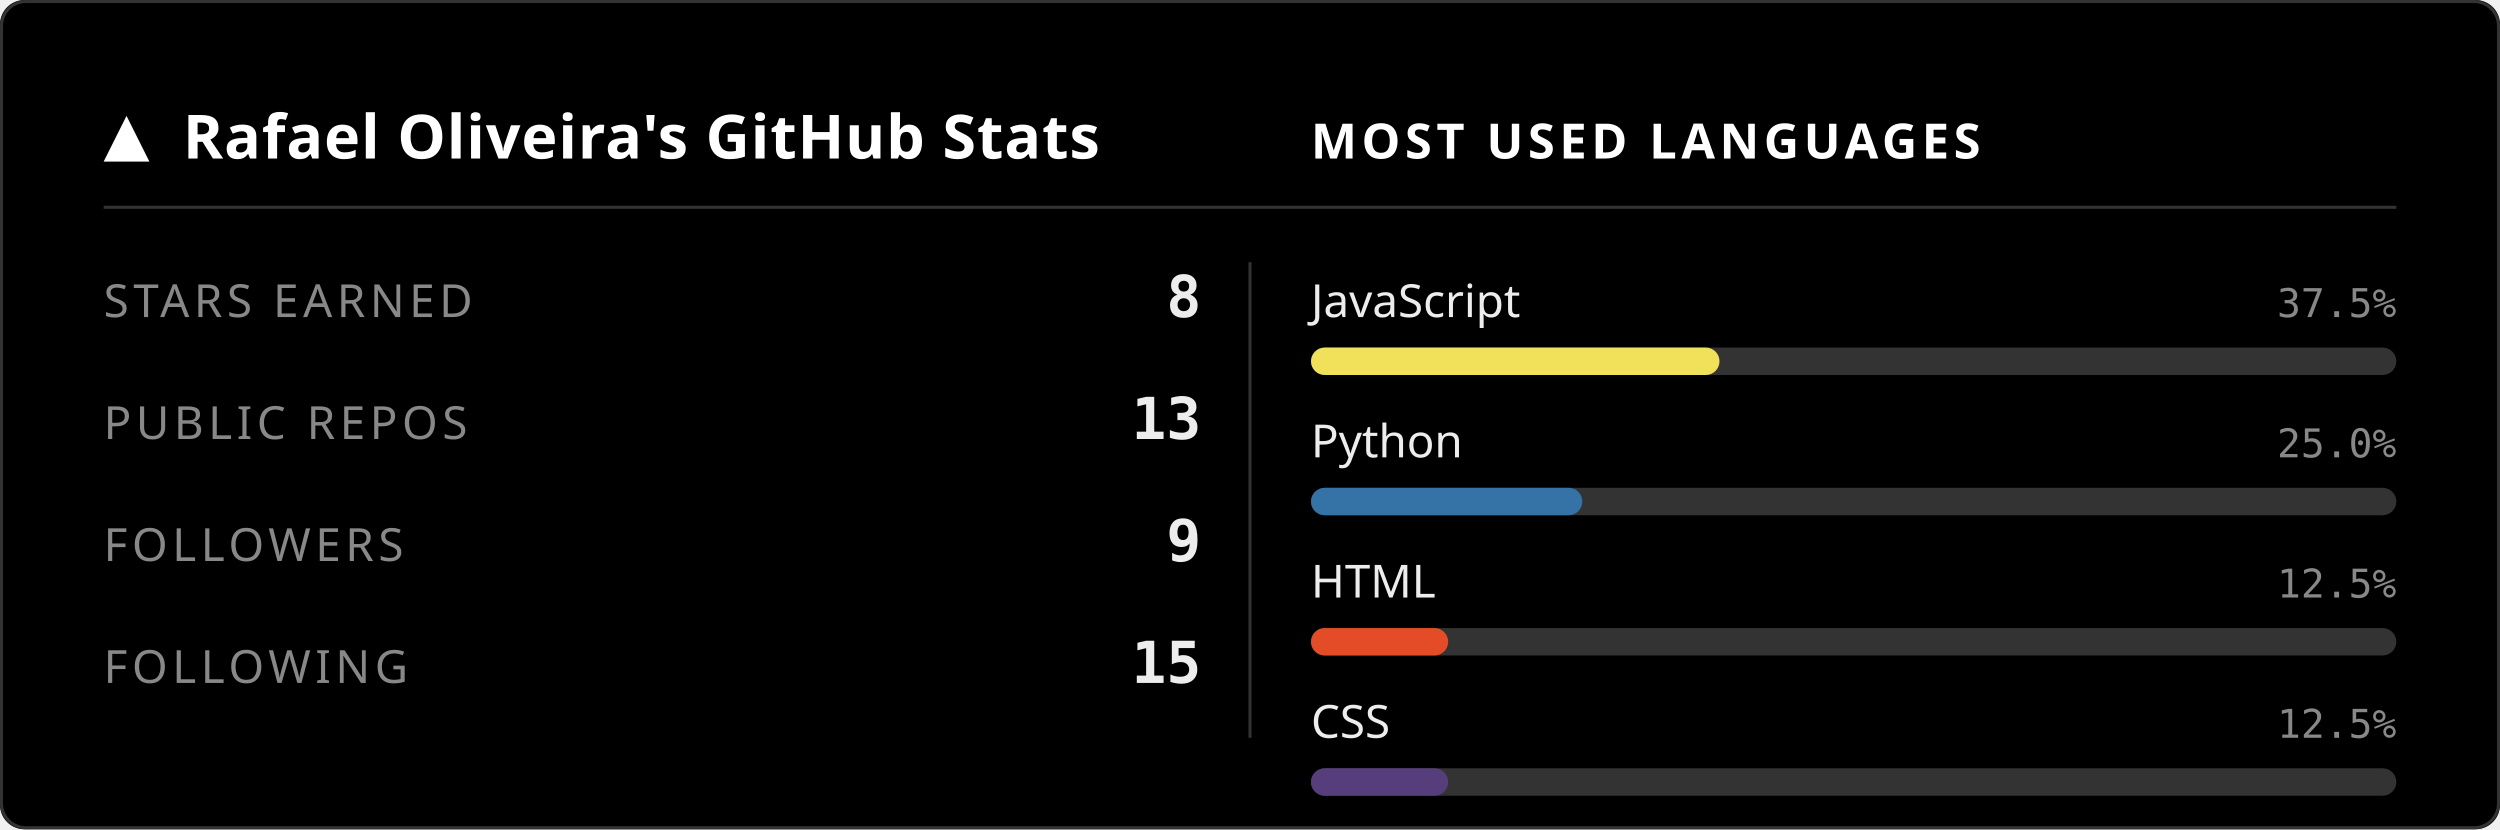
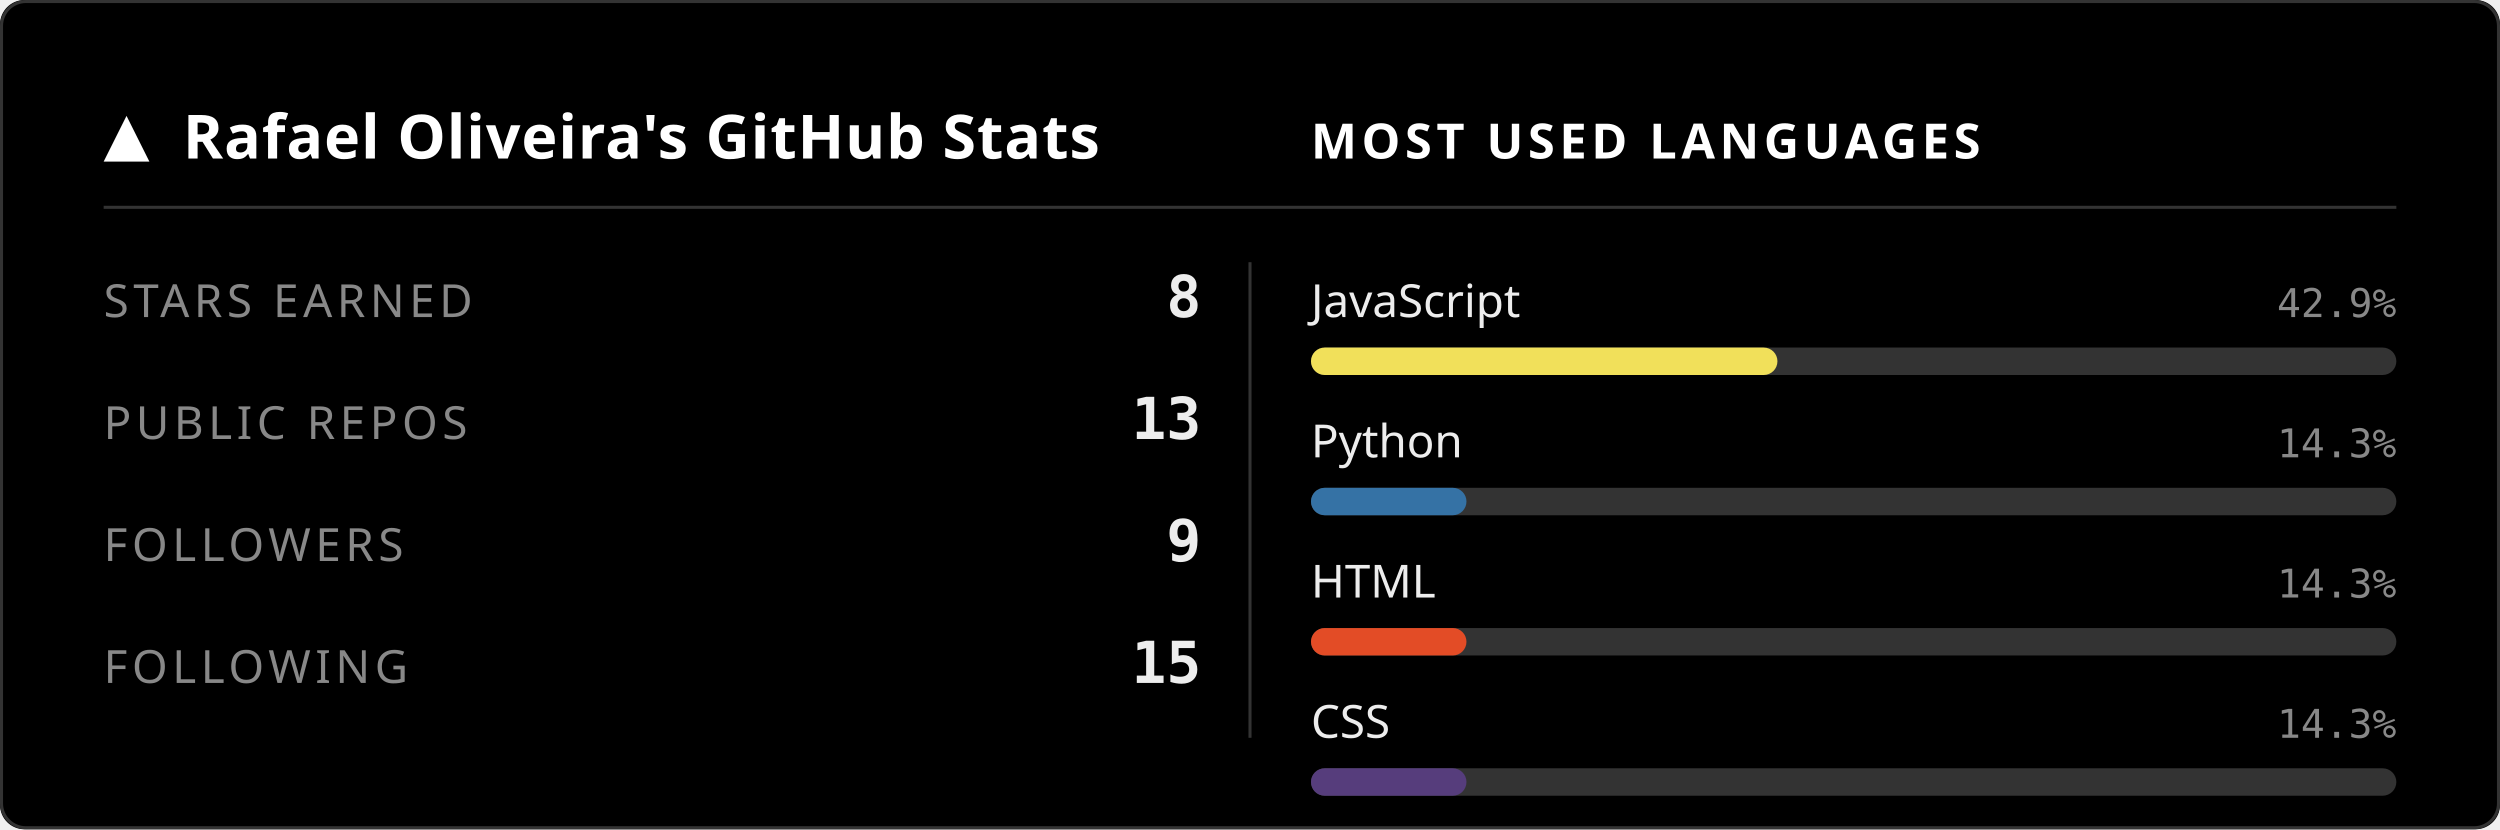
<svg xmlns="http://www.w3.org/2000/svg" width="820" height="272" viewBox="0 0 820 272" fill="none" role="img">
  <style>
-     .bar-fill { transform-origin: left center; animation: gg-grow 0.9s ease-out; }
-     .vbar { transform-origin: center bottom; animation: gg-rise 0.9s ease-out; }
-     .gg-seg { animation: gg-fade 0.8s ease-out; }
-     .gg-ring { animation: gg-fade 1s ease-out; }
+     .bar-fill { transform-box: fill-box; transform-origin: left center; animation: gg-grow 0.9s ease-out backwards; }
+     .vbar { transform-box: fill-box; transform-origin: center bottom; animation: gg-rise 0.9s ease-out backwards; }
+     .gg-seg { animation: gg-fade 0.8s ease-out backwards; }
+     .gg-ring { animation: gg-fade 1s ease-out backwards; }
    @keyframes gg-grow { from { transform: scaleX(0); } }
    @keyframes gg-rise { from { transform: scaleY(0); } }
    @keyframes gg-fade { from { opacity: 0.15; } }
  </style>
  <rect width="820" height="272" rx="8" fill="#000000" />
  <rect x="0.5" y="0.5" width="819" height="271" rx="8" fill="none" stroke="#333333" stroke-width="1" />
  <path d="M 34 53 L 49 53 L 41.5 38 Z" fill="#ffffff" />
  <text x="60" y="52" fill="#ffffff" font-family="'Segoe UI', Ubuntu, 'Helvetica Neue', Sans-Serif" font-size="20" font-weight="600" letter-spacing="0.3">Rafael Oliveira's GitHub Stats</text>
  <line x1="34" y1="68" x2="786" y2="68" stroke="#333333" stroke-width="1" />
  <g class="row" style="animation-delay:0.15s">
    <text x="34" y="104" fill="#888888" font-family="'Segoe UI', Ubuntu, 'Helvetica Neue', Sans-Serif" font-size="15" letter-spacing="1.5">STARS EARNED</text>
    <text x="394" y="104" text-anchor="end" fill="#ededed" font-family="'SF Mono', 'JetBrains Mono', 'Fira Code', Consolas, monospace" font-size="19" font-weight="700">8</text>
  </g>
  <g class="row" style="animation-delay:0.27s">
    <text x="34" y="144" fill="#888888" font-family="'Segoe UI', Ubuntu, 'Helvetica Neue', Sans-Serif" font-size="15" letter-spacing="1.5">PUBLIC REPOS</text>
    <text x="394" y="144" text-anchor="end" fill="#ededed" font-family="'SF Mono', 'JetBrains Mono', 'Fira Code', Consolas, monospace" font-size="19" font-weight="700">13</text>
  </g>
  <g class="row" style="animation-delay:0.39s">
    <text x="34" y="184" fill="#888888" font-family="'Segoe UI', Ubuntu, 'Helvetica Neue', Sans-Serif" font-size="15" letter-spacing="1.5">FOLLOWERS</text>
    <text x="394" y="184" text-anchor="end" fill="#ededed" font-family="'SF Mono', 'JetBrains Mono', 'Fira Code', Consolas, monospace" font-size="19" font-weight="700">9</text>
  </g>
  <g class="row" style="animation-delay:0.51s">
    <text x="34" y="224" fill="#888888" font-family="'Segoe UI', Ubuntu, 'Helvetica Neue', Sans-Serif" font-size="15" letter-spacing="1.5">FOLLOWING</text>
    <text x="394" y="224" text-anchor="end" fill="#ededed" font-family="'SF Mono', 'JetBrains Mono', 'Fira Code', Consolas, monospace" font-size="19" font-weight="700">15</text>
  </g>
  <line x1="410" y1="86" x2="410" y2="242" stroke="#333333" stroke-width="1" />
  <text x="430" y="52" fill="#ffffff" font-family="'Segoe UI', Ubuntu, 'Helvetica Neue', Sans-Serif" font-size="16" font-weight="600" letter-spacing="1.5">MOST USED LANGUAGES</text>
  <g class="row" style="animation-delay:0.2s">
    <text x="430" y="104" fill="#ededed" font-family="'Segoe UI', Ubuntu, 'Helvetica Neue', Sans-Serif" font-size="15">JavaScript</text>
-     <text x="786" y="104" text-anchor="end" fill="#888888" font-family="'SF Mono', 'JetBrains Mono', 'Fira Code', Consolas, monospace" font-size="13">37.5%</text>
+     <text x="786" y="104" text-anchor="end" fill="#888888" font-family="'SF Mono', 'JetBrains Mono', 'Fira Code', Consolas, monospace" font-size="13">42.9%</text>
    <rect x="430" y="114" width="356" height="9" rx="4.5" fill="#333333" />
-     <rect class="bar-fill" x="430" y="114" width="134" height="9" rx="4.5" fill="#f1e05a" />
+     <rect class="bar-fill" x="430" y="114" width="153" height="9" rx="4.5" fill="#f1e05a" />
  </g>
  <g class="row" style="animation-delay:0.3s">
    <text x="430" y="150" fill="#ededed" font-family="'Segoe UI', Ubuntu, 'Helvetica Neue', Sans-Serif" font-size="15">Python</text>
-     <text x="786" y="150" text-anchor="end" fill="#888888" font-family="'SF Mono', 'JetBrains Mono', 'Fira Code', Consolas, monospace" font-size="13">25.0%</text>
+     <text x="786" y="150" text-anchor="end" fill="#888888" font-family="'SF Mono', 'JetBrains Mono', 'Fira Code', Consolas, monospace" font-size="13">14.3%</text>
    <rect x="430" y="160" width="356" height="9" rx="4.5" fill="#333333" />
-     <rect class="bar-fill" x="430" y="160" width="89" height="9" rx="4.5" fill="#3572A5" />
+     <rect class="bar-fill" x="430" y="160" width="51" height="9" rx="4.5" fill="#3572A5" />
  </g>
  <g class="row" style="animation-delay:0.4s">
    <text x="430" y="196" fill="#ededed" font-family="'Segoe UI', Ubuntu, 'Helvetica Neue', Sans-Serif" font-size="15">HTML</text>
-     <text x="786" y="196" text-anchor="end" fill="#888888" font-family="'SF Mono', 'JetBrains Mono', 'Fira Code', Consolas, monospace" font-size="13">12.5%</text>
+     <text x="786" y="196" text-anchor="end" fill="#888888" font-family="'SF Mono', 'JetBrains Mono', 'Fira Code', Consolas, monospace" font-size="13">14.3%</text>
    <rect x="430" y="206" width="356" height="9" rx="4.5" fill="#333333" />
-     <rect class="bar-fill" x="430" y="206" width="45" height="9" rx="4.5" fill="#e34c26" />
+     <rect class="bar-fill" x="430" y="206" width="51" height="9" rx="4.5" fill="#e34c26" />
  </g>
  <g class="row" style="animation-delay:0.5s">
    <text x="430" y="242" fill="#ededed" font-family="'Segoe UI', Ubuntu, 'Helvetica Neue', Sans-Serif" font-size="15">CSS</text>
-     <text x="786" y="242" text-anchor="end" fill="#888888" font-family="'SF Mono', 'JetBrains Mono', 'Fira Code', Consolas, monospace" font-size="13">12.5%</text>
+     <text x="786" y="242" text-anchor="end" fill="#888888" font-family="'SF Mono', 'JetBrains Mono', 'Fira Code', Consolas, monospace" font-size="13">14.3%</text>
    <rect x="430" y="252" width="356" height="9" rx="4.5" fill="#333333" />
-     <rect class="bar-fill" x="430" y="252" width="45" height="9" rx="4.5" fill="#563d7c" />
+     <rect class="bar-fill" x="430" y="252" width="51" height="9" rx="4.5" fill="#563d7c" />
  </g>
</svg>
